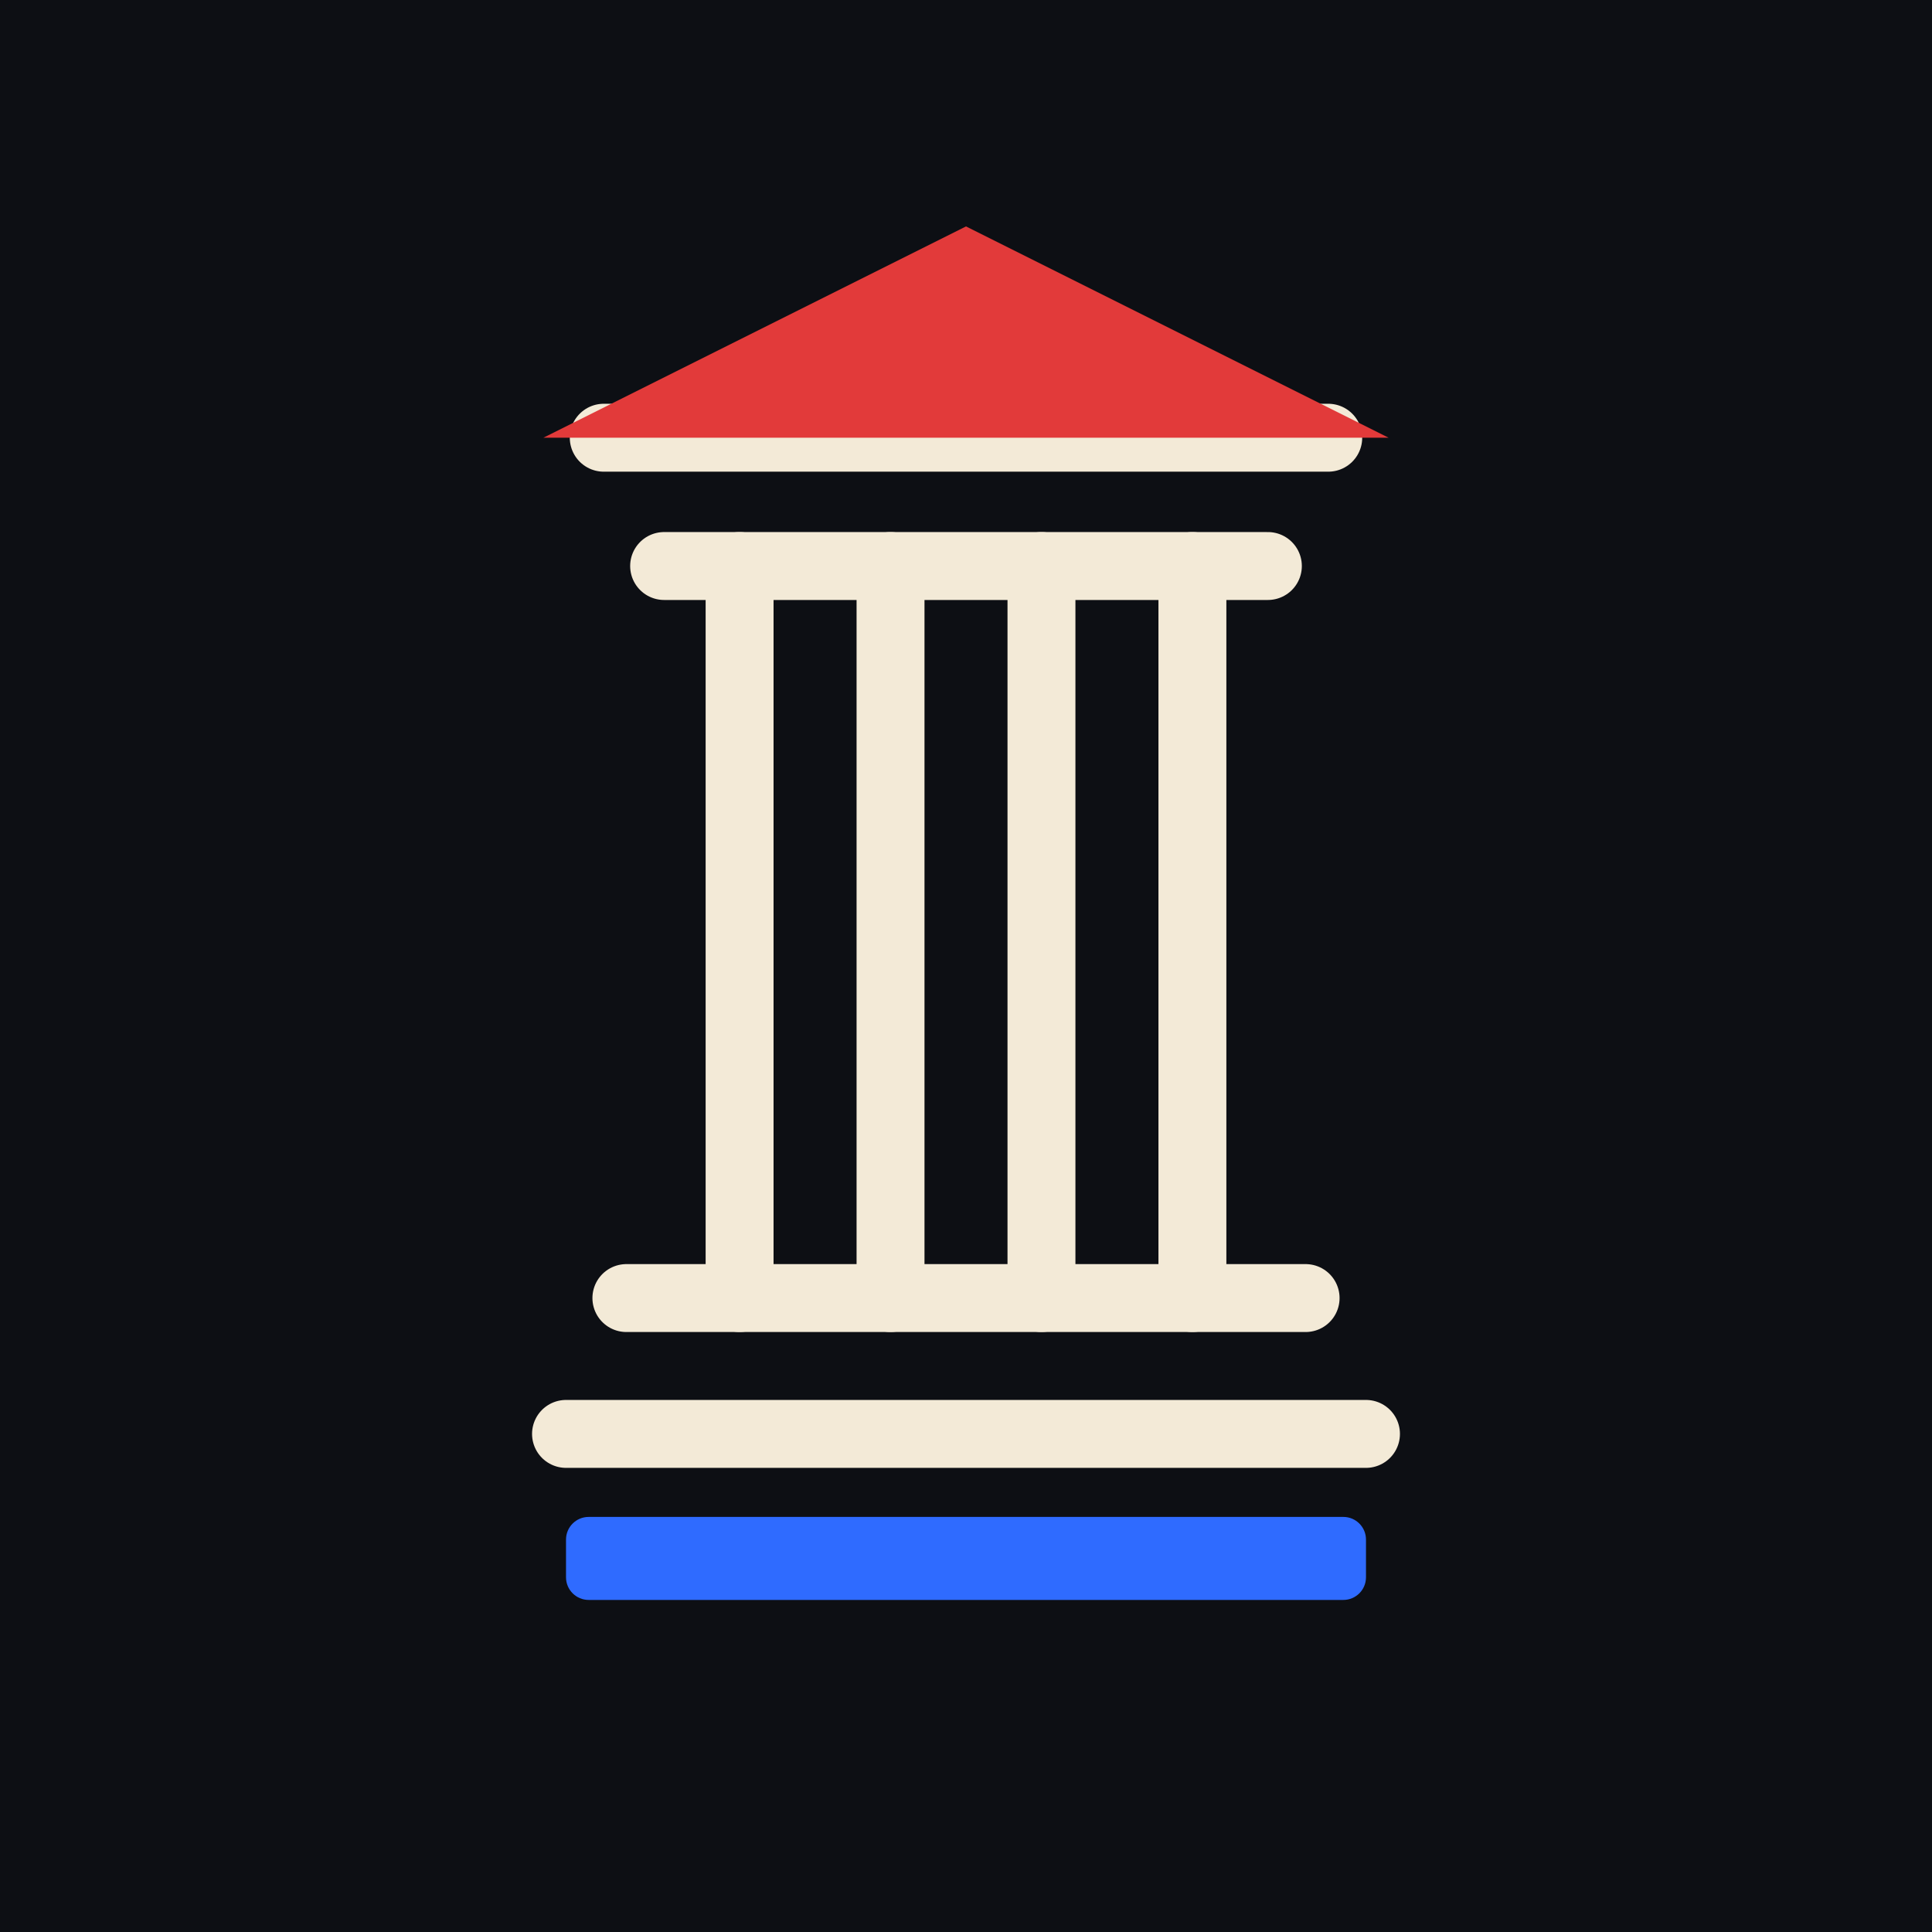
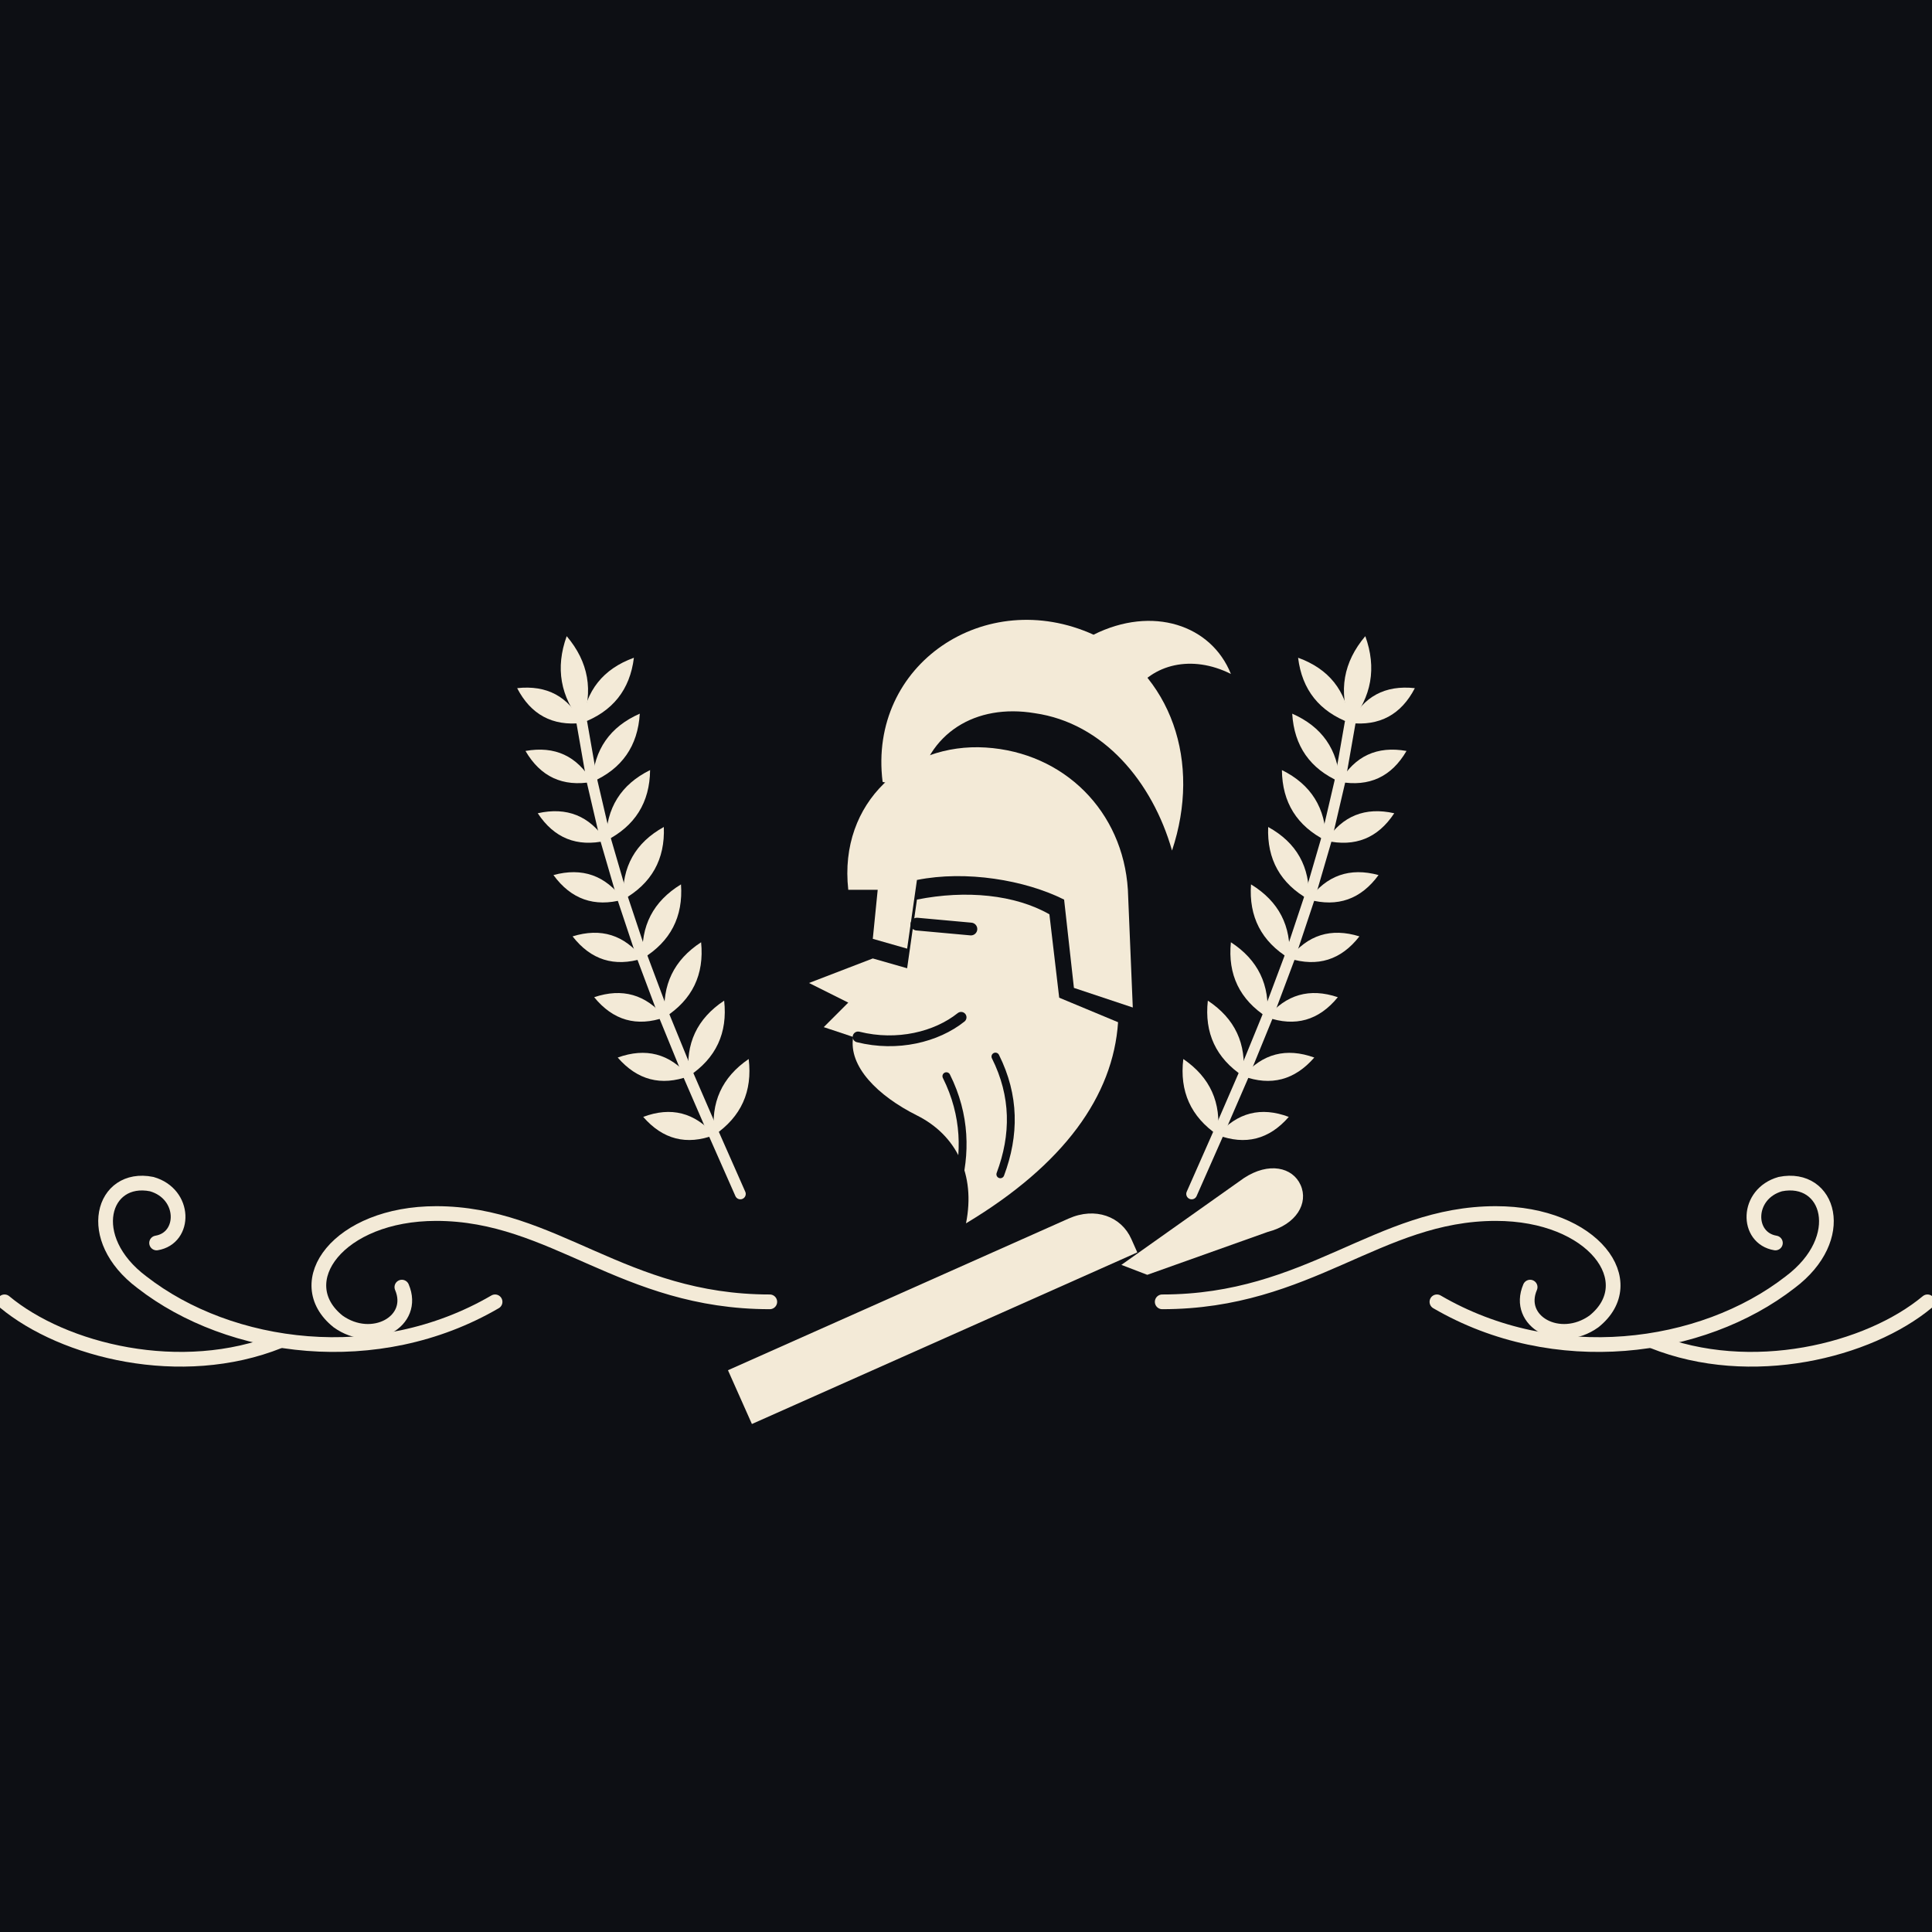
<svg xmlns="http://www.w3.org/2000/svg" viewBox="0 0 512 512">
  <rect width="512" height="512" fill="#0d0f14" />
-   <g fill="none" stroke="#f3ead7" stroke-width="18" stroke-linecap="round">
-     <path d="M150 380h212M166 344h180M176 150h160M160 116h192" />
-     <path d="M196 150v194M236 150v194M276 150v194M316 150v194" />
+   <g transform="translate(-4 150) scale(1.3)" color="#f3ead7">
+     <defs>
+       <mask id="ob-corte">
+         <rect width="400" height="175" fill="#fff" />
+         <g fill="none" stroke="#000" stroke-linecap="round">
+           <path d="M190 73 L201 74" stroke-width="2.6" />
+           <path d="M178 96 C186 98 194 96 199 92" stroke-width="2.2" />
+           <path d="M196 104 C200 112 200 120 198 127 M206 100 C210 108 210 116 207 124" stroke-width="1.6" />
+         </g>
+       </mask>
+     </defs>
+     <g fill="currentColor">
+       <path d="M154.0 128.0 L148.7 116.0 L143.5 104.0 L138.6 92.0 L134.1 80.0 L130.1 68.0 L126.6 56.0 L123.8 44.0 L121.7 32.0" fill="none" stroke="currentColor" stroke-width="2.2" stroke-linecap="round" />
+       <path d="M148.7 116.0 Q156.9 110.4 155.7 100.5 Q147.5 106.1 148.7 116.0Z" />
+       <path d="M148.7 116.0 Q142.7 109.1 134.2 112.3 Q140.2 119.2 148.7 116.0Z" />
+       <path d="M143.5 104.0 Q151.8 98.5 150.7 88.6 Q142.4 94.1 143.5 104.0Z" />
+       <path d="M143.5 104.0 Q137.6 97.1 129.0 100.2 Q135.0 107.1 143.5 104.0Z" />
+       <path d="M138.6 92.0 Q147.0 86.6 146.0 76.7 Q137.7 82.1 138.6 92.0Z" />
+       <path d="M138.6 92.0 Q132.8 85.0 124.2 87.9 Q130.0 95.0 138.6 92.0Z" />
+       <path d="M134.1 80.0 Q142.6 74.8 141.9 64.9 Q133.4 70.1 134.1 80.0Z" />
+       <path d="M134.1 80.0 Q128.5 72.8 119.8 75.5 Q125.4 82.7 134.1 80.0Z" />
+       <path d="M130.1 68.0 Q138.8 63.1 138.4 53.2 Q129.7 58.0 130.1 68.0Z" />
+       <path d="M130.1 68.0 Q124.7 60.6 115.9 63.0 Q121.3 70.4 130.1 68.0Z" />
+       <path d="M126.6 56.0 Q135.5 51.5 135.6 41.6 Q126.7 46.0 126.6 56.0Z" />
+       <path d="M126.6 56.0 Q121.6 48.4 112.7 50.4 Q117.7 58.0 126.6 56.0Z" />
+       <path d="M123.8 44.0 Q132.9 40.0 133.5 30.1 Q124.4 34.1 123.8 44.0Z" />
+       <path d="M123.8 44.0 Q119.2 36.1 110.2 37.7 Q114.8 45.6 123.8 44.0Z" />
+       <path d="M121.7 32.0 Q131.1 28.5 132.3 18.7 Q122.9 22.1 121.7 32.0Z" />
+       <path d="M121.7 32.0 Q117.6 23.9 108.5 24.9 Q112.7 33.0 121.7 32.0Z" />
+       <path d="M121.7 32.0 Q125.3 22.2 118.6 14.3 Q115.1 24.0 121.7 32.0Z" />
+       <path d="M246.0 128.0 L251.3 116.0 L256.5 104.0 L261.4 92.0 L265.9 80.0 L269.9 68.0 L273.4 56.0 L276.2 44.0 L278.3 32.0" fill="none" stroke="currentColor" stroke-width="2.2" stroke-linecap="round" />
+       <path d="M251.3 116.0 Q252.5 106.1 244.3 100.5 Q243.1 110.4 251.3 116.0Z" />
+       <path d="M251.3 116.0 Q259.8 119.2 265.8 112.3 Q257.3 109.1 251.3 116.0Z" />
+       <path d="M256.5 104.0 Q257.6 94.1 249.3 88.6 Q248.2 98.5 256.5 104.0Z" />
+       <path d="M256.5 104.0 Q265.0 107.1 271.0 100.2 Q262.4 97.1 256.5 104.0Z" />
+       <path d="M261.4 92.0 Q262.3 82.1 254.0 76.7 Q253.0 86.6 261.4 92.0Z" />
+       <path d="M261.4 92.0 Q270.0 95.0 275.8 87.9 Q267.2 85.0 261.4 92.0Z" />
+       <path d="M265.9 80.0 Q266.6 70.1 258.1 64.9 Q257.4 74.8 265.9 80.0Z" />
+       <path d="M265.9 80.0 Q274.6 82.7 280.2 75.5 Q271.5 72.8 265.9 80.0Z" />
+       <path d="M269.9 68.0 Q270.3 58.0 261.6 53.2 Q261.2 63.1 269.9 68.0Z" />
+       <path d="M269.9 68.0 Q278.7 70.4 284.1 63.0 Q275.3 60.6 269.9 68.0Z" />
+       <path d="M273.4 56.0 Q273.3 46.0 264.4 41.6 Q264.5 51.5 273.4 56.0Z" />
+       <path d="M273.4 56.0 Q282.3 58.0 287.3 50.4 Q278.4 48.4 273.4 56.0Z" />
+       <path d="M276.2 44.0 Q275.6 34.1 266.5 30.1 Q267.1 40.0 276.2 44.0Z" />
+       <path d="M276.2 44.0 Q285.2 45.6 289.8 37.7 Q280.8 36.1 276.2 44.0Z" />
+       <path d="M278.3 32.0 Q277.1 22.1 267.7 18.7 Q268.9 28.5 278.3 32.0Z" />
+       <path d="M278.3 32.0 Q287.3 33.0 291.5 24.9 Q282.4 23.9 278.3 32.0Z" />
+       <path d="M278.3 32.0 Q284.9 24.0 281.4 14.3 Q274.7 22.2 278.3 32.0Z" />
+       <g mask="url(#ob-corte)">
+         <path d="M183 44 C180 20 204 4 226 14 C242 22 248 40 242 58 C238 44 228 32 214 30 C202 28 192 34 190 46Z" />
+         <path d="M226 14 C238 8 250 12 254 22 C246 18 238 20 234 26Z" />
+         <path d="M176 66 C174 48 188 36 204 37 C220 38 232 50 233 66 L234 90 L222 86 L220 68 C212 64 200 62 190 64 L188 78 L181 76 L182 66Z" />
+         <path d="M181 80 L188 82 L190 68 C200 66 210 67 217 71 L219 88 L231 93 C230 108 220 122 200 134 C202 124 198 116 190 112 C182 108 176 102 177 96 L171 94 L176 89 L168 85Z" />
+       </g>
+       <g transform="rotate(-24 200 150)">
+         <path d="M150 143 L226 143 C232 143 236 147 236 152 L236 155 L150 155Z" />
+         <path d="M232 156 L262 150 C268 149 272 152 272 156 C272 160 268 163 262 162 L236 160Z" />
+       </g>
+     </g>
+     <g fill="none" stroke="currentColor" stroke-width="3" stroke-linecap="round">
+       <path d="M160 150 C130 150 116 132 92 132 C72 132 62 146 72 154 C79 159 88 154 85 147" />
+       <path d="M104 150 C80 164 50 160 32 146 C20 137 24 124 34 126 C41 128 41 137 35 138" />
+       <path d="M60 158 C40 166 16 160 4 150" />
+       <path d="M240 150 C270 150 284 132 308 132 C328 132 338 146 328 154 C321 159 312 154 315 147" />
+       <path d="M296 150 C320 164 350 160 368 146 C380 137 376 124 366 126 C359 128 359 137 365 138" />
+       <path d="M340 158 C360 166 384 160 396 150" />
+     </g>
  </g>
-   <path d="M256 60l112 56H144z" fill="#e23a3a" />
-   <rect x="150" y="402" width="212" height="22" rx="6" fill="#2f6bff" />
</svg>
